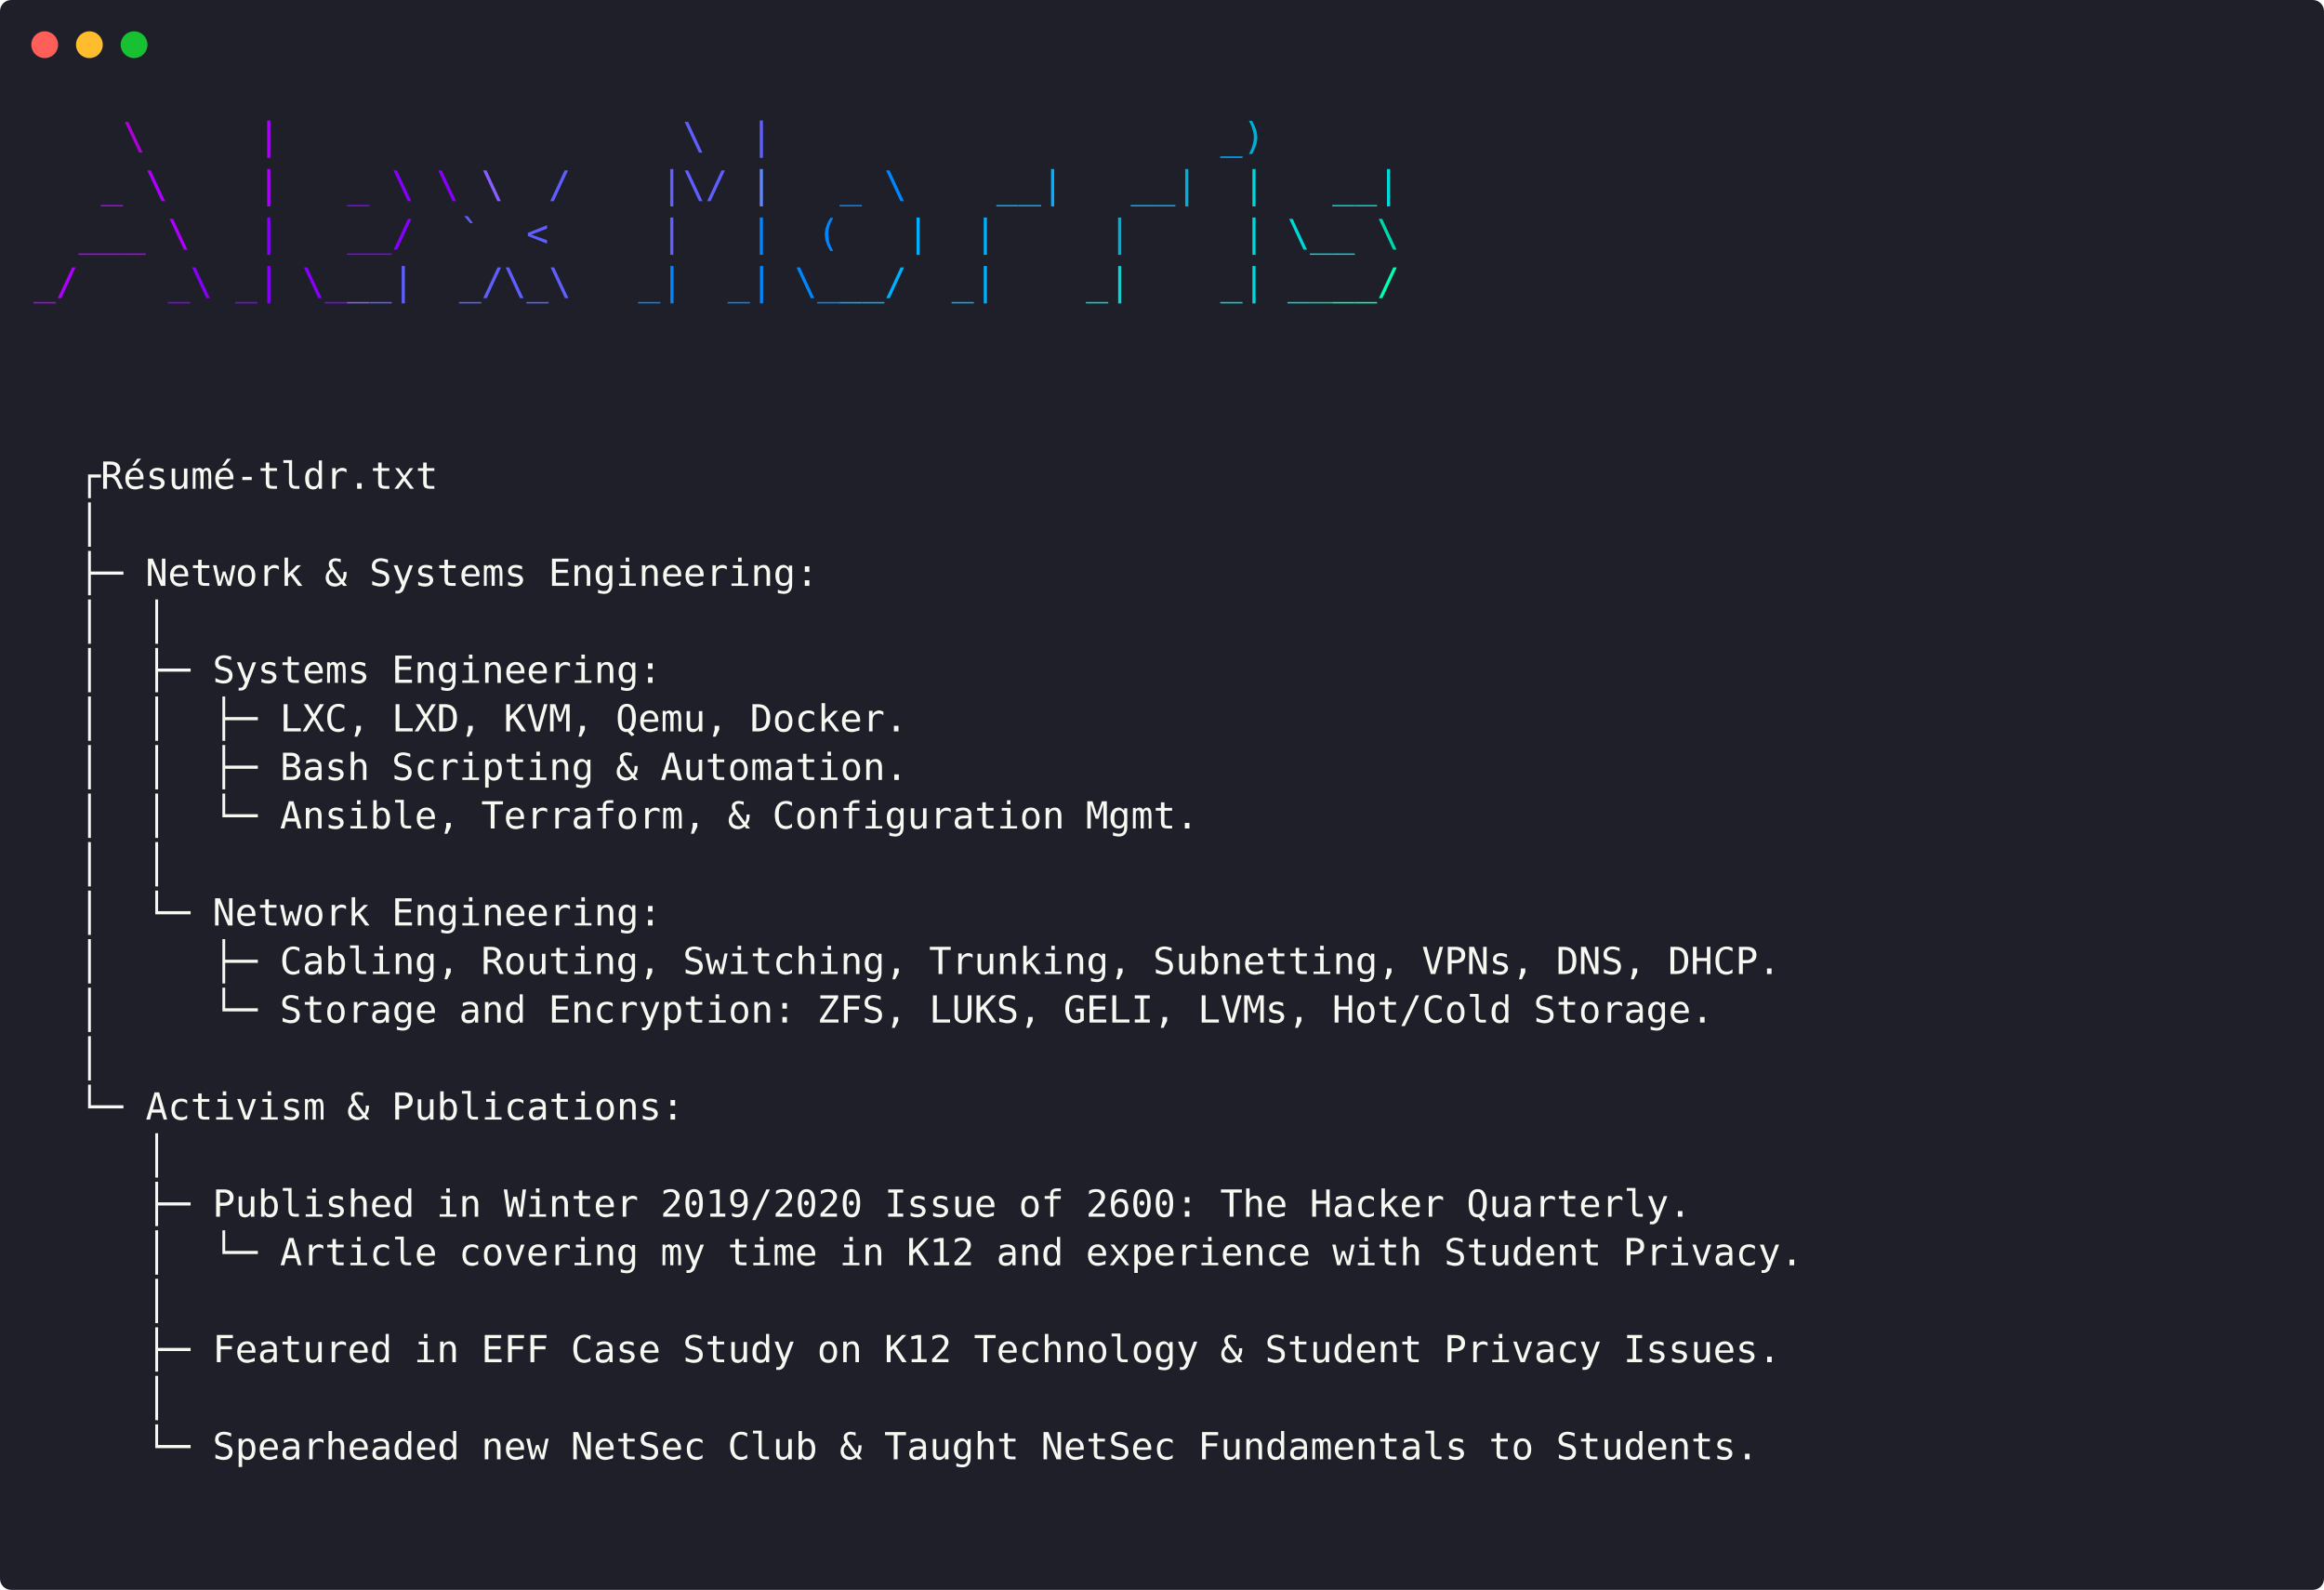
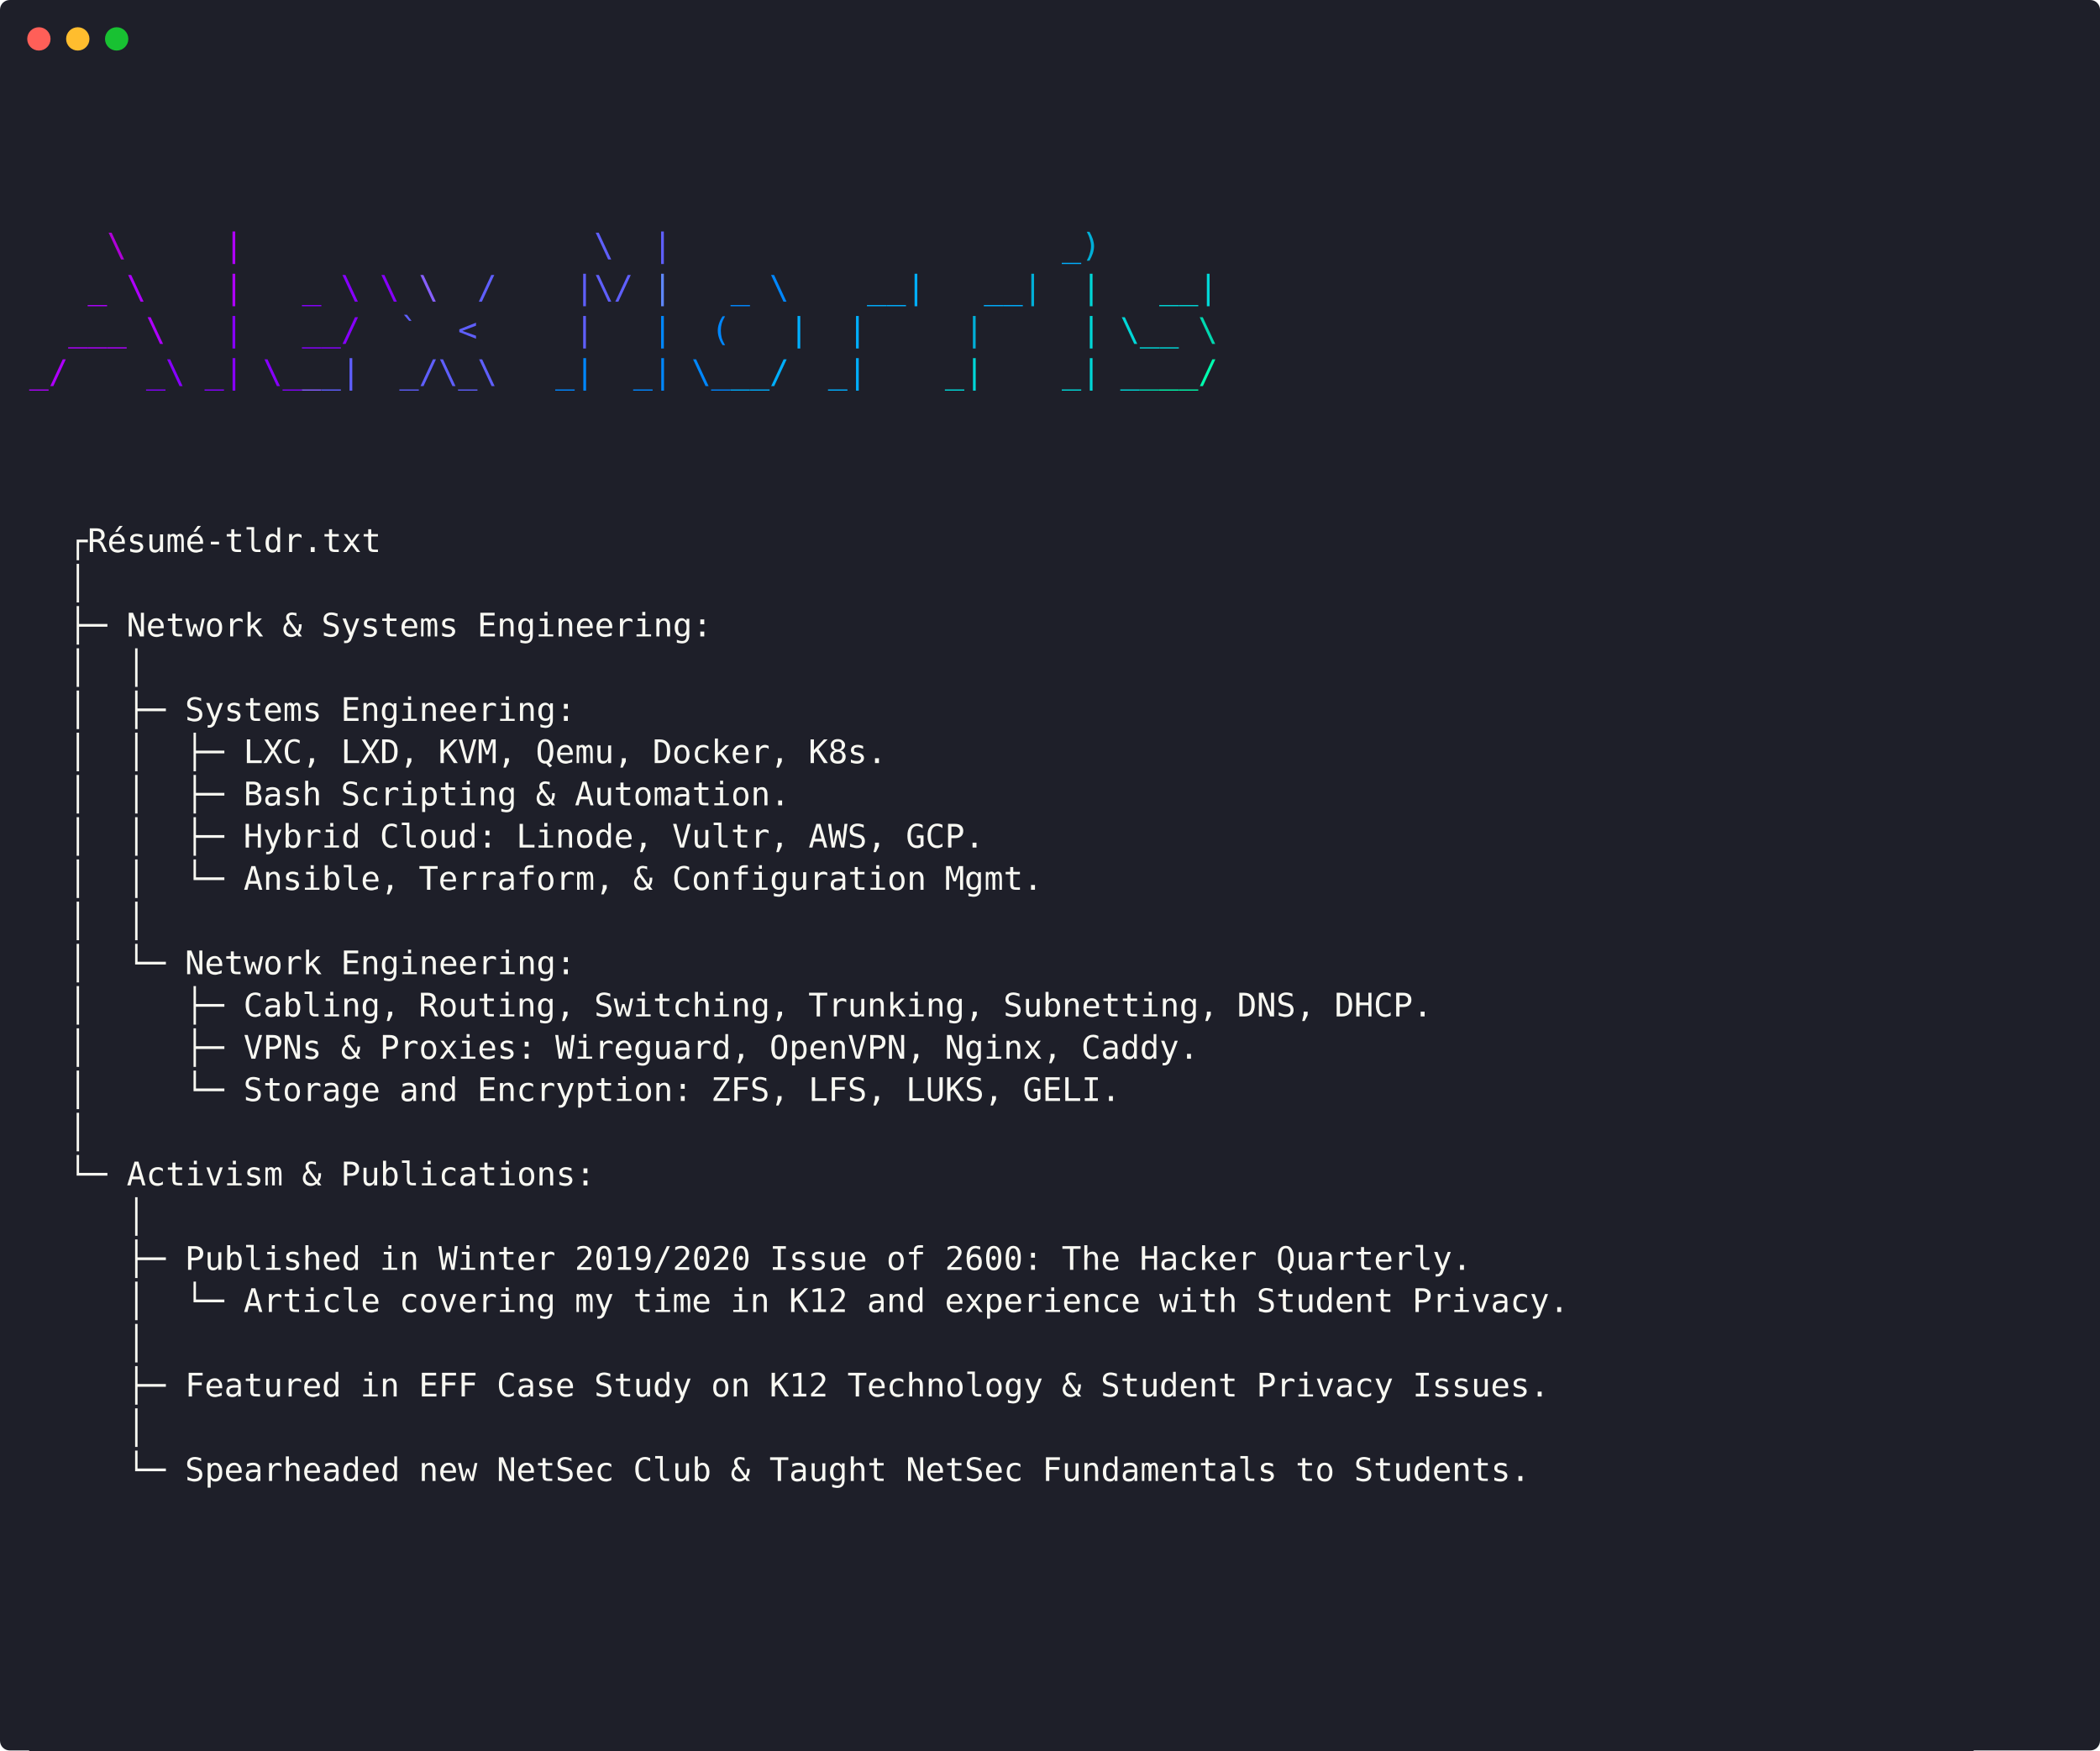
- <svg xmlns="http://www.w3.org/2000/svg" xmlns:xlink="http://www.w3.org/1999/xlink" width="1040" height="711.3">
-   <rect width="1040" height="711.3" rx="5" ry="5" class="a" />
+ <svg xmlns="http://www.w3.org/2000/svg" xmlns:xlink="http://www.w3.org/1999/xlink" width="1080" height="900">
+   <rect width="1080" height="900" rx="5" ry="5" class="a" />
  <svg y="0%" x="0%">
    <circle cx="20" cy="20" r="6" fill="#ff5f58" />
    <circle cx="40" cy="20" r="6" fill="#ffbd2e" />
    <circle cx="60" cy="20" r="6" fill="#18c132" />
  </svg>
-   <svg height="651.3" viewBox="0 0 100 65.13" width="1000" x="15" y="50">
+   <svg height="2171" viewBox="0 0 100 217.1" width="1000" x="15" y="50">
    <style>.a{fill:#1e1f29}.f,.i,.j,.k{fill:#f8f8f2;white-space:pre}.i,.j,.k{fill:#af00ff}.j,.k{fill:#5f5fff}.k{fill:#00afff}.l,.m,.n,.p,.q,.r{fill:#00afd7;white-space:pre}.m,.n,.p,.q,.r{fill:#8700ff}.n,.p,.q,.r{fill:#875fff}.p,.q,.r{fill:#0087ff}.q,.r{fill:#00d7d7}.r{fill:#00d7af}</style>
    <g font-family="Monaco,Consolas,Menlo,'Bitstream Vera Sans Mono','Powerline Symbols',monospace" font-size="1.67">
      <defs>
        <symbol id="1">
          <text x="2.004" y="1.67" class="f">│</text>
        </symbol>
        <symbol id="2">
          <text x="2.004" y="1.67" class="f">│</text>
          <text x="5.01" y="1.67" class="f">│</text>
        </symbol>
        <symbol id="3">
          <text x="5.01" y="1.67" class="f">│</text>
        </symbol>
        <symbol id="a">
-           <path fill="transparent" d="M0 0h100v31H0z" />
+           <path fill="transparent" d="M0 0h100v101H0z" />
        </symbol>
      </defs>
-       <path class="a" d="M0 0h100v65.13H0z" />
+       <path class="a" d="M0 0h100v217.1H0z" />
      <svg width="100">
        <svg>
          <use xlink:href="#a" />
-           <text x="4.008" y="1.67" style="white-space:pre" fill="#af00d7">\</text>
-           <text x="10.02" y="1.67" class="i">|</text>
-           <text x="29.058" y="1.67" class="j">\</text>
-           <text x="32.064" y="1.67" class="j">|</text>
-           <text x="53.106" y="1.67" class="k">_</text>
-           <text x="54.108" y="1.67" class="l">)</text>
-           <text x="3.006" y="3.841" class="i">_</text>
-           <text x="5.01" y="3.841" class="i">\</text>
-           <text x="10.02" y="3.841" class="i">|</text>
-           <text x="14.028" y="3.841" class="m">_</text>
-           <text x="16.032" y="3.841" class="m">\</text>
-           <text x="18.036" y="3.841" class="m">\</text>
-           <text x="20.04" y="3.841" class="n">\</text>
-           <text x="23.046" y="3.841" class="j">/</text>
-           <text x="28.056" y="3.841" class="j">|\/</text>
-           <text x="32.064" y="3.841" style="white-space:pre" fill="#5f87ff">|</text>
-           <text x="36.072" y="3.841" class="p">_</text>
-           <text x="38.076" y="3.841" class="p">\</text>
-           <text x="43.086" y="3.841" class="k">__|</text>
-           <text x="49.098" y="3.841" class="k">__</text>
-           <text x="51.102" y="3.841" class="l">|</text>
-           <text x="54.108" y="3.841" class="q">|</text>
-           <text x="58.116" y="3.841" class="q">__|</text>
-           <text x="2.004" y="6.012" class="i">___</text>
-           <text x="6.012" y="6.012" class="i">\</text>
-           <text x="10.02" y="6.012" class="m">|</text>
-           <text x="14.028" y="6.012" class="m">__/</text>
-           <text x="19.038" y="6.012" class="j">`</text>
-           <text x="22.044" y="6.012" class="j">&lt;</text>
-           <text x="28.056" y="6.012" class="j">|</text>
-           <text x="32.064" y="6.012" class="p">|</text>
-           <text x="35.07" y="6.012" class="p">(</text>
-           <text x="39.078" y="6.012" class="k">|</text>
-           <text x="42.084" y="6.012" class="k">|</text>
-           <text x="48.096" y="6.012" class="l">|</text>
-           <text x="54.108" y="6.012" class="q">|</text>
-           <text x="56.112" y="6.012" class="q">\__</text>
-           <text x="60.12" y="6.012" class="r">\</text>
-           <text y="8.183" class="i">_/</text>
-           <text x="6.012" y="8.183" class="m">_\</text>
-           <text x="9.018" y="8.183" class="m">_|</text>
-           <text x="12.024" y="8.183" class="m">\_</text>
-           <text x="14.028" y="8.183" class="n">_</text>
-           <text x="15.03" y="8.183" class="j">_|</text>
-           <text x="19.038" y="8.183" class="j">_/\_\</text>
-           <text x="27.054" y="8.183" class="p">_|</text>
-           <text x="31.062" y="8.183" class="p">_|</text>
-           <text x="34.068" y="8.183" class="p">\_</text>
-           <text x="36.072" y="8.183" class="k">__/</text>
-           <text x="41.082" y="8.183" class="k">_|</text>
-           <text x="47.094" y="8.183" class="q">_|</text>
-           <text x="53.106" y="8.183" class="q">_|</text>
-           <text x="56.112" y="8.183" class="q">_</text>
-           <text x="57.114" y="8.183" class="r">_</text>
-           <text x="58.116" y="8.183" style="white-space:pre" fill="#00ffaf">__/</text>
-           <text x="2.004" y="16.867" class="f">┌Résumé-tldr.txt</text>
-           <use xlink:href="#1" y="17.368" />
-           <text x="2.004" y="21.209" class="f">├─</text>
-           <text x="5.01" y="21.209" class="f">Network</text>
-           <text x="13.026" y="21.209" class="f">&amp;</text>
-           <text x="15.03" y="21.209" class="f">Systems</text>
-           <text x="23.046" y="21.209" class="f">Engineering:</text>
-           <use xlink:href="#2" y="21.71" />
-           <text x="2.004" y="25.551" class="f">│</text>
-           <text x="5.01" y="25.551" class="f">├─</text>
-           <text x="8.016" y="25.551" class="f">Systems</text>
-           <text x="16.032" y="25.551" class="f">Engineering:</text>
-           <text x="2.004" y="27.722" class="f">│</text>
-           <text x="5.01" y="27.722" class="f">│</text>
-           <text x="8.016" y="27.722" class="f">├─</text>
-           <text x="11.022" y="27.722" class="f">LXC,</text>
-           <text x="16.032" y="27.722" class="f">LXD,</text>
-           <text x="21.042" y="27.722" class="f">KVM,</text>
-           <text x="26.052" y="27.722" class="f">Qemu,</text>
-           <text x="32.064" y="27.722" class="f">Docker.</text>
-           <text x="2.004" y="29.893" class="f">│</text>
-           <text x="5.01" y="29.893" class="f">│</text>
-           <text x="8.016" y="29.893" class="f">├─</text>
-           <text x="11.022" y="29.893" class="f">Bash</text>
-           <text x="16.032" y="29.893" class="f">Scripting</text>
-           <text x="26.052" y="29.893" class="f">&amp;</text>
-           <text x="28.056" y="29.893" class="f">Automation.</text>
+           <text x="4.008" y="8.183" style="white-space:pre" fill="#af00d7">\</text>
+           <text x="10.02" y="8.183" class="i">|</text>
+           <text x="29.058" y="8.183" class="j">\</text>
+           <text x="32.064" y="8.183" class="j">|</text>
+           <text x="53.106" y="8.183" class="k">_</text>
+           <text x="54.108" y="8.183" class="l">)</text>
+           <text x="3.006" y="10.354" class="i">_</text>
+           <text x="5.01" y="10.354" class="i">\</text>
+           <text x="10.02" y="10.354" class="i">|</text>
+           <text x="14.028" y="10.354" class="m">_</text>
+           <text x="16.032" y="10.354" class="m">\</text>
+           <text x="18.036" y="10.354" class="m">\</text>
+           <text x="20.04" y="10.354" class="n">\</text>
+           <text x="23.046" y="10.354" class="j">/</text>
+           <text x="28.056" y="10.354" class="j">|\/</text>
+           <text x="32.064" y="10.354" style="white-space:pre" fill="#5f87ff">|</text>
+           <text x="36.072" y="10.354" class="p">_</text>
+           <text x="38.076" y="10.354" class="p">\</text>
+           <text x="43.086" y="10.354" class="k">__|</text>
+           <text x="49.098" y="10.354" class="k">__</text>
+           <text x="51.102" y="10.354" class="l">|</text>
+           <text x="54.108" y="10.354" class="q">|</text>
+           <text x="58.116" y="10.354" class="q">__|</text>
+           <text x="2.004" y="12.525" class="i">___</text>
+           <text x="6.012" y="12.525" class="i">\</text>
+           <text x="10.02" y="12.525" class="m">|</text>
+           <text x="14.028" y="12.525" class="m">__/</text>
+           <text x="19.038" y="12.525" class="j">`</text>
+           <text x="22.044" y="12.525" class="j">&lt;</text>
+           <text x="28.056" y="12.525" class="j">|</text>
+           <text x="32.064" y="12.525" class="p">|</text>
+           <text x="35.07" y="12.525" class="p">(</text>
+           <text x="39.078" y="12.525" class="k">|</text>
+           <text x="42.084" y="12.525" class="k">|</text>
+           <text x="48.096" y="12.525" class="l">|</text>
+           <text x="54.108" y="12.525" class="q">|</text>
+           <text x="56.112" y="12.525" class="q">\__</text>
+           <text x="60.12" y="12.525" class="r">\</text>
+           <text y="14.696" class="i">_/</text>
+           <text x="6.012" y="14.696" class="m">_\</text>
+           <text x="9.018" y="14.696" class="m">_|</text>
+           <text x="12.024" y="14.696" class="m">\_</text>
+           <text x="14.028" y="14.696" class="n">_</text>
+           <text x="15.03" y="14.696" class="j">_|</text>
+           <text x="19.038" y="14.696" class="j">_/\_\</text>
+           <text x="27.054" y="14.696" class="p">_|</text>
+           <text x="31.062" y="14.696" class="p">_|</text>
+           <text x="34.068" y="14.696" class="p">\_</text>
+           <text x="36.072" y="14.696" class="k">__/</text>
+           <text x="41.082" y="14.696" class="k">_|</text>
+           <text x="47.094" y="14.696" class="q">_|</text>
+           <text x="53.106" y="14.696" class="q">_|</text>
+           <text x="56.112" y="14.696" class="q">_</text>
+           <text x="57.114" y="14.696" class="r">_</text>
+           <text x="58.116" y="14.696" style="white-space:pre" fill="#00ffaf">__/</text>
+           <text x="2.004" y="23.38" class="f">┌Résumé-tldr.txt</text>
+           <use xlink:href="#1" y="23.881" />
+           <text x="2.004" y="27.722" class="f">├─</text>
+           <text x="5.01" y="27.722" class="f">Network</text>
+           <text x="13.026" y="27.722" class="f">&amp;</text>
+           <text x="15.03" y="27.722" class="f">Systems</text>
+           <text x="23.046" y="27.722" class="f">Engineering:</text>
+           <use xlink:href="#2" y="28.223" />
          <text x="2.004" y="32.064" class="f">│</text>
-           <text x="5.01" y="32.064" class="f">│</text>
-           <text x="8.016" y="32.064" class="f">└─</text>
-           <text x="11.022" y="32.064" class="f">Ansible,</text>
-           <text x="20.04" y="32.064" class="f">Terraform,</text>
-           <text x="31.062" y="32.064" class="f">&amp;</text>
-           <text x="33.066" y="32.064" class="f">Configuration</text>
-           <text x="47.094" y="32.064" class="f">Mgmt.</text>
-           <use xlink:href="#2" y="32.565" />
+           <text x="5.01" y="32.064" class="f">├─</text>
+           <text x="8.016" y="32.064" class="f">Systems</text>
+           <text x="16.032" y="32.064" class="f">Engineering:</text>
+           <text x="2.004" y="34.235" class="f">│</text>
+           <text x="5.01" y="34.235" class="f">│</text>
+           <text x="8.016" y="34.235" class="f">├─</text>
+           <text x="11.022" y="34.235" class="f">LXC,</text>
+           <text x="16.032" y="34.235" class="f">LXD,</text>
+           <text x="21.042" y="34.235" class="f">KVM,</text>
+           <text x="26.052" y="34.235" class="f">Qemu,</text>
+           <text x="32.064" y="34.235" class="f">Docker,</text>
+           <text x="40.08" y="34.235" class="f">K8s.</text>
          <text x="2.004" y="36.406" class="f">│</text>
-           <text x="5.01" y="36.406" class="f">└─</text>
-           <text x="8.016" y="36.406" class="f">Network</text>
-           <text x="16.032" y="36.406" class="f">Engineering:</text>
+           <text x="5.01" y="36.406" class="f">│</text>
+           <text x="8.016" y="36.406" class="f">├─</text>
+           <text x="11.022" y="36.406" class="f">Bash</text>
+           <text x="16.032" y="36.406" class="f">Scripting</text>
+           <text x="26.052" y="36.406" class="f">&amp;</text>
+           <text x="28.056" y="36.406" class="f">Automation.</text>
          <text x="2.004" y="38.577" class="f">│</text>
+           <text x="5.01" y="38.577" class="f">│</text>
          <text x="8.016" y="38.577" class="f">├─</text>
-           <text x="11.022" y="38.577" class="f">Cabling,</text>
-           <text x="20.04" y="38.577" class="f">Routing,</text>
-           <text x="29.058" y="38.577" class="f">Switching,</text>
-           <text x="40.08" y="38.577" class="f">Trunking,</text>
-           <text x="50.1" y="38.577" class="f">Subnetting,</text>
-           <text x="62.124" y="38.577" class="f">VPNs,</text>
-           <text x="68.136" y="38.577" class="f">DNS,</text>
-           <text x="73.146" y="38.577" class="f">DHCP.</text>
+           <text x="11.022" y="38.577" class="f">Hybrid</text>
+           <text x="18.036" y="38.577" class="f">Cloud:</text>
+           <text x="25.05" y="38.577" class="f">Linode,</text>
+           <text x="33.066" y="38.577" class="f">Vultr,</text>
+           <text x="40.08" y="38.577" class="f">AWS,</text>
+           <text x="45.09" y="38.577" class="f">GCP.</text>
          <text x="2.004" y="40.748" class="f">│</text>
+           <text x="5.01" y="40.748" class="f">│</text>
          <text x="8.016" y="40.748" class="f">└─</text>
-           <text x="11.022" y="40.748" class="f">Storage</text>
-           <text x="19.038" y="40.748" class="f">and</text>
-           <text x="23.046" y="40.748" class="f">Encryption:</text>
-           <text x="35.07" y="40.748" class="f">ZFS,</text>
-           <text x="40.08" y="40.748" class="f">LUKS,</text>
-           <text x="46.092" y="40.748" class="f">GELI,</text>
-           <text x="52.104" y="40.748" class="f">LVMs,</text>
-           <text x="58.116" y="40.748" class="f">Hot/Cold</text>
-           <text x="67.134" y="40.748" class="f">Storage.</text>
-           <use xlink:href="#1" y="41.249" />
-           <text x="2.004" y="45.09" class="f">└─</text>
-           <text x="5.01" y="45.09" class="f">Activism</text>
-           <text x="14.028" y="45.09" class="f">&amp;</text>
-           <text x="16.032" y="45.09" class="f">Publications:</text>
-           <use xlink:href="#3" y="45.591" />
-           <text x="5.01" y="49.432" class="f">├─</text>
-           <text x="8.016" y="49.432" class="f">Published</text>
-           <text x="18.036" y="49.432" class="f">in</text>
-           <text x="21.042" y="49.432" class="f">Winter</text>
-           <text x="28.056" y="49.432" class="f">2019/2020</text>
-           <text x="38.076" y="49.432" class="f">Issue</text>
-           <text x="44.088" y="49.432" class="f">of</text>
-           <text x="47.094" y="49.432" class="f">2600:</text>
-           <text x="53.106" y="49.432" class="f">The</text>
-           <text x="57.114" y="49.432" class="f">Hacker</text>
-           <text x="64.128" y="49.432" class="f">Quarterly.</text>
-           <text x="5.01" y="51.603" class="f">│</text>
+           <text x="11.022" y="40.748" class="f">Ansible,</text>
+           <text x="20.04" y="40.748" class="f">Terraform,</text>
+           <text x="31.062" y="40.748" class="f">&amp;</text>
+           <text x="33.066" y="40.748" class="f">Configuration</text>
+           <text x="47.094" y="40.748" class="f">Mgmt.</text>
+           <use xlink:href="#2" y="41.249" />
+           <text x="2.004" y="45.09" class="f">│</text>
+           <text x="5.01" y="45.09" class="f">└─</text>
+           <text x="8.016" y="45.09" class="f">Network</text>
+           <text x="16.032" y="45.09" class="f">Engineering:</text>
+           <text x="2.004" y="47.261" class="f">│</text>
+           <text x="8.016" y="47.261" class="f">├─</text>
+           <text x="11.022" y="47.261" class="f">Cabling,</text>
+           <text x="20.04" y="47.261" class="f">Routing,</text>
+           <text x="29.058" y="47.261" class="f">Switching,</text>
+           <text x="40.08" y="47.261" class="f">Trunking,</text>
+           <text x="50.1" y="47.261" class="f">Subnetting,</text>
+           <text x="62.124" y="47.261" class="f">DNS,</text>
+           <text x="67.134" y="47.261" class="f">DHCP.</text>
+           <text x="2.004" y="49.432" class="f">│</text>
+           <text x="8.016" y="49.432" class="f">├─</text>
+           <text x="11.022" y="49.432" class="f">VPNs</text>
+           <text x="16.032" y="49.432" class="f">&amp;</text>
+           <text x="18.036" y="49.432" class="f">Proxies:</text>
+           <text x="27.054" y="49.432" class="f">Wireguard,</text>
+           <text x="38.076" y="49.432" class="f">OpenVPN,</text>
+           <text x="47.094" y="49.432" class="f">Nginx,</text>
+           <text x="54.108" y="49.432" class="f">Caddy.</text>
+           <text x="2.004" y="51.603" class="f">│</text>
          <text x="8.016" y="51.603" class="f">└─</text>
-           <text x="11.022" y="51.603" class="f">Article</text>
-           <text x="19.038" y="51.603" class="f">covering</text>
-           <text x="28.056" y="51.603" class="f">my</text>
-           <text x="31.062" y="51.603" class="f">time</text>
-           <text x="36.072" y="51.603" class="f">in</text>
-           <text x="39.078" y="51.603" class="f">K12</text>
-           <text x="43.086" y="51.603" class="f">and</text>
-           <text x="47.094" y="51.603" class="f">experience</text>
-           <text x="58.116" y="51.603" class="f">with</text>
-           <text x="63.126" y="51.603" class="f">Student</text>
-           <text x="71.142" y="51.603" class="f">Privacy.</text>
-           <use xlink:href="#3" y="52.104" />
-           <text x="5.01" y="55.945" class="f">├─</text>
-           <text x="8.016" y="55.945" class="f">Featured</text>
-           <text x="17.034" y="55.945" class="f">in</text>
-           <text x="20.04" y="55.945" class="f">EFF</text>
-           <text x="24.048" y="55.945" class="f">Case</text>
-           <text x="29.058" y="55.945" class="f">Study</text>
-           <text x="35.07" y="55.945" class="f">on</text>
-           <text x="38.076" y="55.945" class="f">K12</text>
-           <text x="42.084" y="55.945" class="f">Technology</text>
-           <text x="53.106" y="55.945" class="f">&amp;</text>
-           <text x="55.11" y="55.945" class="f">Student</text>
-           <text x="63.126" y="55.945" class="f">Privacy</text>
-           <text x="71.142" y="55.945" class="f">Issues.</text>
+           <text x="11.022" y="51.603" class="f">Storage</text>
+           <text x="19.038" y="51.603" class="f">and</text>
+           <text x="23.046" y="51.603" class="f">Encryption:</text>
+           <text x="35.07" y="51.603" class="f">ZFS,</text>
+           <text x="40.08" y="51.603" class="f">LFS,</text>
+           <text x="45.09" y="51.603" class="f">LUKS,</text>
+           <text x="51.102" y="51.603" class="f">GELI.</text>
+           <use xlink:href="#1" y="52.104" />
+           <text x="2.004" y="55.945" class="f">└─</text>
+           <text x="5.01" y="55.945" class="f">Activism</text>
+           <text x="14.028" y="55.945" class="f">&amp;</text>
+           <text x="16.032" y="55.945" class="f">Publications:</text>
          <use xlink:href="#3" y="56.446" />
-           <text x="5.01" y="60.287" class="f">└─</text>
-           <text x="8.016" y="60.287" class="f">Spearheaded</text>
-           <text x="20.04" y="60.287" class="f">new</text>
-           <text x="24.048" y="60.287" class="f">NetSec</text>
-           <text x="31.062" y="60.287" class="f">Club</text>
-           <text x="36.072" y="60.287" class="f">&amp;</text>
-           <text x="38.076" y="60.287" class="f">Taught</text>
-           <text x="45.09" y="60.287" class="f">NetSec</text>
-           <text x="52.104" y="60.287" class="f">Fundamentals</text>
-           <text x="65.13" y="60.287" class="f">to</text>
-           <text x="68.136" y="60.287" class="f">Students.</text>
+           <text x="5.01" y="60.287" class="f">├─</text>
+           <text x="8.016" y="60.287" class="f">Published</text>
+           <text x="18.036" y="60.287" class="f">in</text>
+           <text x="21.042" y="60.287" class="f">Winter</text>
+           <text x="28.056" y="60.287" class="f">2019/2020</text>
+           <text x="38.076" y="60.287" class="f">Issue</text>
+           <text x="44.088" y="60.287" class="f">of</text>
+           <text x="47.094" y="60.287" class="f">2600:</text>
+           <text x="53.106" y="60.287" class="f">The</text>
+           <text x="57.114" y="60.287" class="f">Hacker</text>
+           <text x="64.128" y="60.287" class="f">Quarterly.</text>
+           <text x="5.01" y="62.458" class="f">│</text>
+           <text x="8.016" y="62.458" class="f">└─</text>
+           <text x="11.022" y="62.458" class="f">Article</text>
+           <text x="19.038" y="62.458" class="f">covering</text>
+           <text x="28.056" y="62.458" class="f">my</text>
+           <text x="31.062" y="62.458" class="f">time</text>
+           <text x="36.072" y="62.458" class="f">in</text>
+           <text x="39.078" y="62.458" class="f">K12</text>
+           <text x="43.086" y="62.458" class="f">and</text>
+           <text x="47.094" y="62.458" class="f">experience</text>
+           <text x="58.116" y="62.458" class="f">with</text>
+           <text x="63.126" y="62.458" class="f">Student</text>
+           <text x="71.142" y="62.458" class="f">Privacy.</text>
+           <use xlink:href="#3" y="62.959" />
+           <text x="5.01" y="66.8" class="f">├─</text>
+           <text x="8.016" y="66.8" class="f">Featured</text>
+           <text x="17.034" y="66.8" class="f">in</text>
+           <text x="20.04" y="66.8" class="f">EFF</text>
+           <text x="24.048" y="66.8" class="f">Case</text>
+           <text x="29.058" y="66.8" class="f">Study</text>
+           <text x="35.07" y="66.8" class="f">on</text>
+           <text x="38.076" y="66.8" class="f">K12</text>
+           <text x="42.084" y="66.8" class="f">Technology</text>
+           <text x="53.106" y="66.8" class="f">&amp;</text>
+           <text x="55.11" y="66.8" class="f">Student</text>
+           <text x="63.126" y="66.8" class="f">Privacy</text>
+           <text x="71.142" y="66.8" class="f">Issues.</text>
+           <use xlink:href="#3" y="67.301" />
+           <text x="5.01" y="71.142" class="f">└─</text>
+           <text x="8.016" y="71.142" class="f">Spearheaded</text>
+           <text x="20.04" y="71.142" class="f">new</text>
+           <text x="24.048" y="71.142" class="f">NetSec</text>
+           <text x="31.062" y="71.142" class="f">Club</text>
+           <text x="36.072" y="71.142" class="f">&amp;</text>
+           <text x="38.076" y="71.142" class="f">Taught</text>
+           <text x="45.09" y="71.142" class="f">NetSec</text>
+           <text x="52.104" y="71.142" class="f">Fundamentals</text>
+           <text x="65.13" y="71.142" class="f">to</text>
+           <text x="68.136" y="71.142" class="f">Students.</text>
        </svg>
      </svg>
    </g>
  </svg>
</svg>
